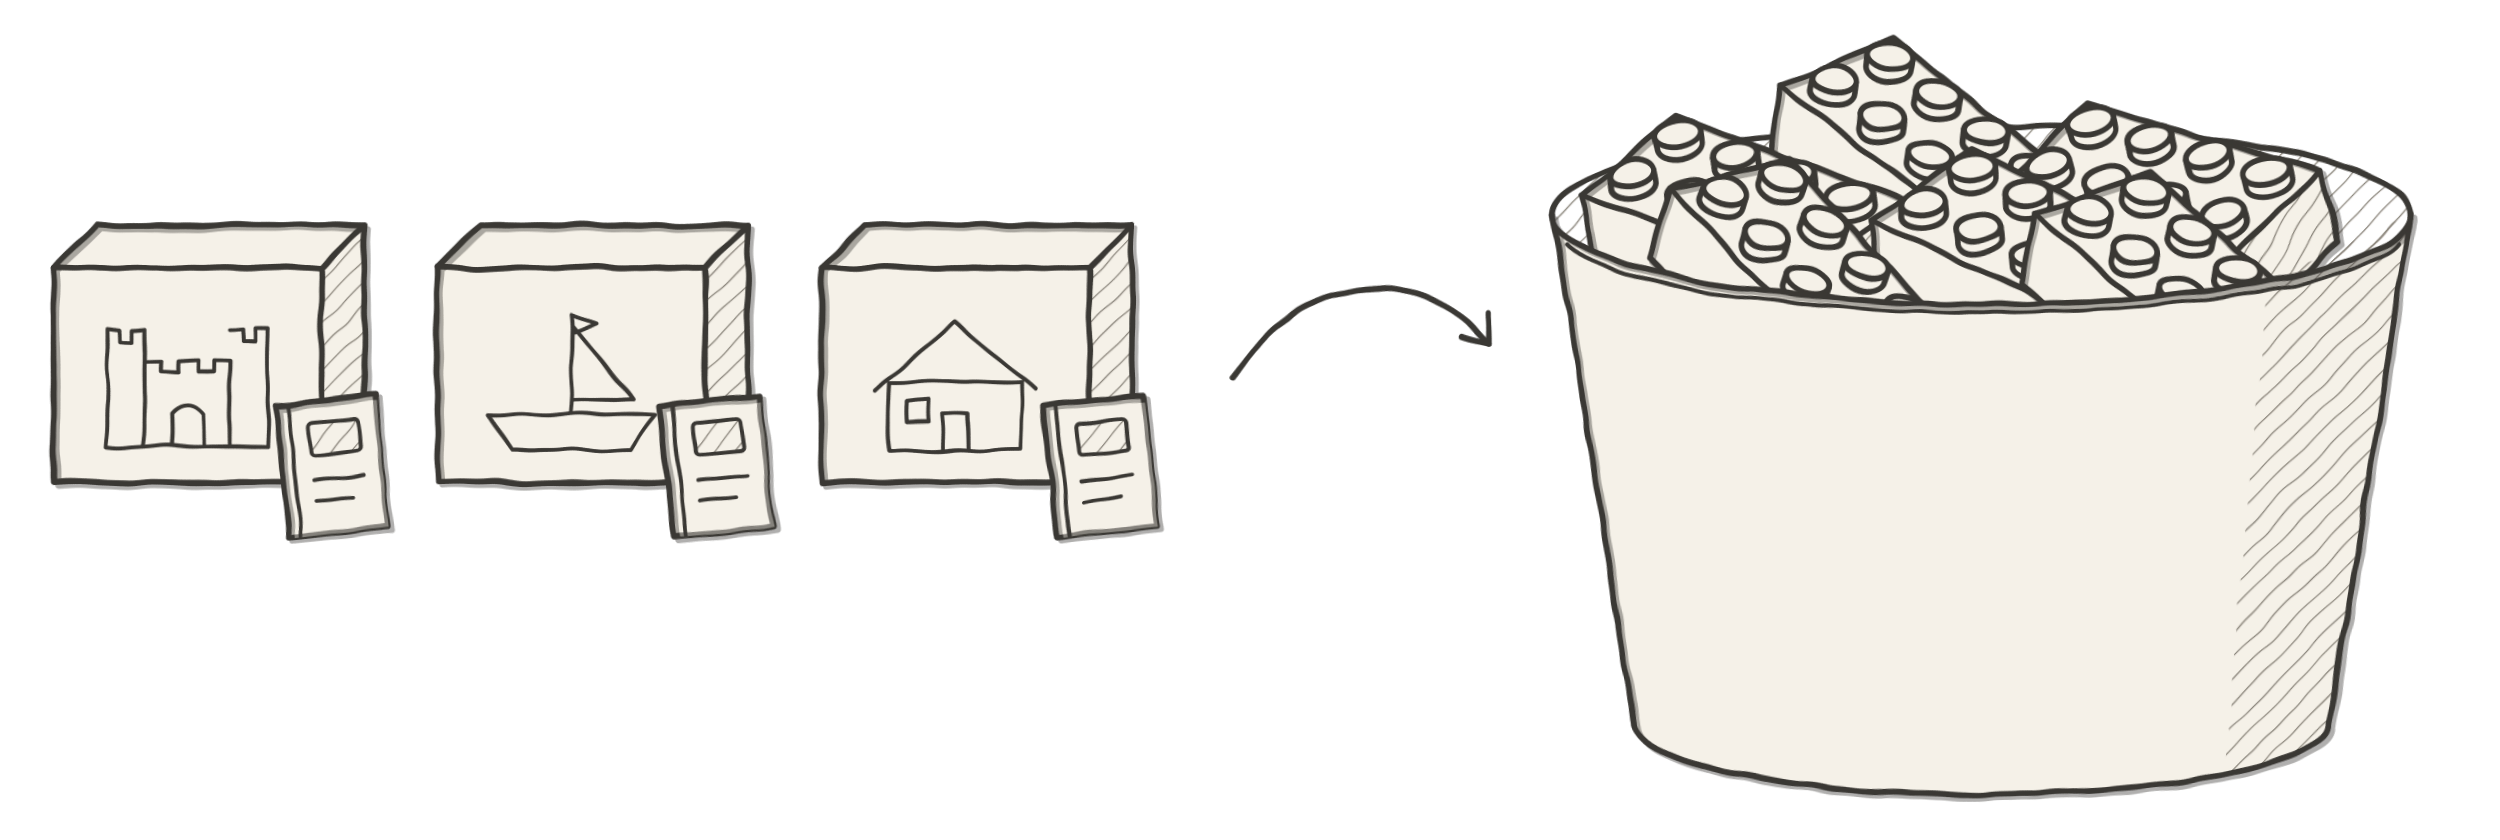
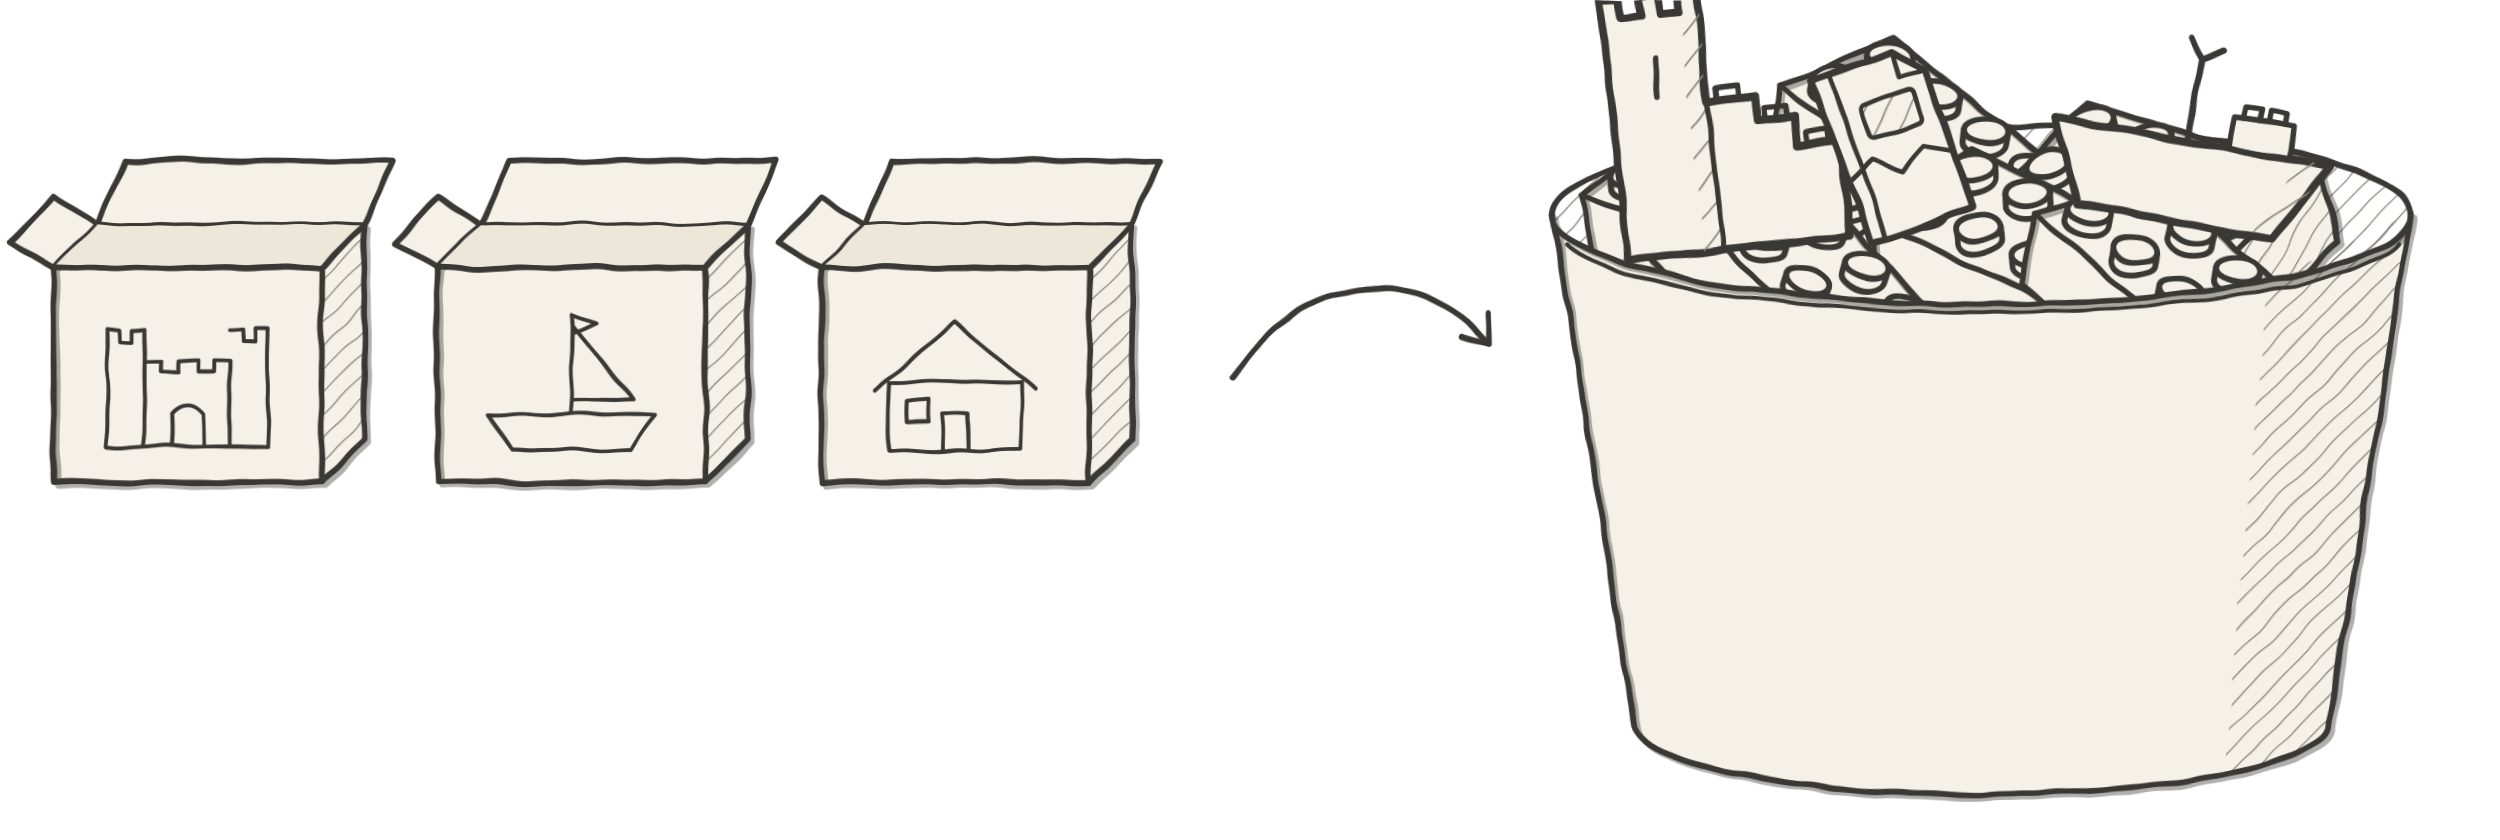
- <svg xmlns="http://www.w3.org/2000/svg" viewBox="0 50 1400 470" style="overflow: visible" role="img" aria-label="Three boxed sets, each with its instruction booklet, emptied into one big bin of loose bricks">
+ <svg xmlns="http://www.w3.org/2000/svg" viewBox="0 50 1400 470" style="overflow: visible" role="img" aria-label="Three set boxes, opened and empty, tipped into one big bin: a half-built castle, a half-built ship with a stray brick stuck on, and a crumpled instruction booklet, lying on a pile of loose bricks">
  <defs>
    <filter id="bn-wob" x="-10%" y="-10%" width="120%" height="120%">
      <feTurbulence type="fractalNoise" baseFrequency="0.035" numOctaves="2" seed="19" result="noise" />
      <feDisplacementMap in="SourceGraphic" in2="noise" scale="4" xChannelSelector="R" yChannelSelector="G" />
    </filter>
    <pattern id="bn-hatch" width="9" height="9" patternUnits="userSpaceOnUse" patternTransform="rotate(45)">
      <line x1="0" y1="0" x2="0" y2="9" stroke="#8C877D" stroke-width="1.4" />
    </pattern>
    <g id="bn-brick" fill="none" stroke="#3A3834" stroke-width="3.2" stroke-linecap="round" stroke-linejoin="round">
      <path d="M0 -40.8 L117.8 27.2 L117.8 68 L58.9 102 L-58.9 34 L-58.9 -6.8 Z" fill="#F5F1E8" stroke="none" />
      <path d="M117.8 27.2 L117.8 68 L58.9 102 L58.9 61.2 Z" fill="url(#bn-hatch)" stroke="none" />
      <path id="bn-brick-out" d="M0 -40.8 L117.8 27.2 L117.8 68 L58.9 102 L-58.9 34 L-58.9 -6.8 Z" />
      <use href="#bn-brick-out" transform="translate(2 2)" opacity="0.4" />
      <path d="M-58.9 -6.8 L58.9 61.2 L117.8 27.2 M58.9 61.2 L58.9 102" />
      <path d="M-12.5 -30.9 L-12.5 -23.8 A12.5 7.2 0 0 0 12.5 -23.8 L12.5 -30.9" fill="#F5F1E8" />
      <ellipse cx="0" cy="-30.9" rx="12.5" ry="7.2" fill="#F5F1E8" />
      <path d="M-42 -13.9 L-42 -6.8 A12.5 7.2 0 0 0 -16.9 -6.8 L-16.9 -13.9" fill="#F5F1E8" />
      <ellipse cx="-29.4" cy="-13.9" rx="12.5" ry="7.2" fill="#F5F1E8" />
      <path d="M16.9 -13.9 L16.9 -6.8 A12.5 7.2 0 0 0 42 -6.8 L42 -13.9" fill="#F5F1E8" />
      <ellipse cx="29.4" cy="-13.9" rx="12.5" ry="7.2" fill="#F5F1E8" />
      <path d="M-12.5 3 L-12.5 10.2 A12.5 7.2 0 0 0 12.5 10.2 L12.5 3" fill="#F5F1E8" />
      <ellipse cx="0" cy="3" rx="12.5" ry="7.2" fill="#F5F1E8" />
      <path d="M46.4 3 L46.4 10.2 A12.5 7.2 0 0 0 71.4 10.2 L71.4 3" fill="#F5F1E8" />
      <ellipse cx="58.9" cy="3" rx="12.5" ry="7.2" fill="#F5F1E8" />
      <path d="M16.9 20.1 L16.9 27.2 A12.5 7.2 0 0 0 42 27.2 L42 20.1" fill="#F5F1E8" />
      <ellipse cx="29.4" cy="20.1" rx="12.5" ry="7.2" fill="#F5F1E8" />
      <path d="M75.8 20.1 L75.8 27.2 A12.5 7.2 0 0 0 100.8 27.2 L100.8 20.1" fill="#F5F1E8" />
      <ellipse cx="88.3" cy="20.1" rx="12.5" ry="7.2" fill="#F5F1E8" />
      <path d="M46.4 37 L46.4 44.2 A12.5 7.2 0 0 0 71.4 44.2 L71.4 37" fill="#F5F1E8" />
      <ellipse cx="58.9" cy="37" rx="12.5" ry="7.2" fill="#F5F1E8" />
    </g>
    <g id="bn-box">
+       <path d="M24 176 L40 140 L190 140 L174 176 Z" fill="#F5F1E8" />
+       <path d="M0 200 L-24 186 L0 160 L24 176 Z" fill="#F5F1E8" />
      <path d="M0 200 L24 176 L174 176 L174 296 L150 320 L0 320 Z" fill="#F5F1E8" stroke="none" />
      <path d="M150 200 L174 176 L174 296 L150 320 Z" fill="url(#bn-hatch)" stroke="none" />
      <path id="bn-box-out" d="M0 200 L24 176 L174 176 L174 296 L150 320 L0 320 Z" />
      <use href="#bn-box-out" transform="translate(2 2)" opacity="0.4" />
+       <path d="M0 200 L24 176 L174 176 L150 200 Z" fill="#EDE7DA" stroke="none" />
      <path d="M0 200 L150 200 L174 176 M150 200 L150 320" />
    </g>
-     <g id="bn-book">
-       <path id="bn-book-out" d="M128 274 L184 274 L184 348 L128 348 Z" fill="#F5F1E8" />
-       <use href="#bn-book-out" transform="translate(2 2)" opacity="0.4" />
-       <path d="M135 274 L135 348" stroke-width="2.2" />
-       <rect x="145" y="286" width="28" height="18" fill="url(#bn-hatch)" stroke="none" />
-       <rect x="145" y="286" width="28" height="18" rx="2" stroke-width="2.2" />
-       <path d="M145 318 L173 318 M145 330 L166 330" stroke-width="2.2" />
-     </g>
  </defs>
-   <g filter="url(#bn-wob)" fill="none" stroke="#3A3834" stroke-width="3.2" stroke-linecap="round" stroke-linejoin="round">
+   <g class="bn-before" filter="url(#bn-wob)" fill="none" stroke="#3A3834" stroke-width="3.2" stroke-linecap="round" stroke-linejoin="round">
    <g transform="translate(30 0)">
      <use href="#bn-box" />
      <path d="M30 300 L30 234 L37 234 L37 241 L44 241 L44 234 L51 234 L51 300 M51 258 L51 252 L60 252 L60 258 L69 258 L69 252 L81 252 L81 258 L90 258 L90 252 L99 252 L99 300 M99 234 L106 234 L106 241 L113 241 L113 234 L120 234 L120 300 L30 300 M66 300 L66 282 Q75 272 84 282 L84 300" stroke-width="2.2" />
-       <g transform="rotate(-6 156 311)">
-         <use href="#bn-book" />
-       </g>
    </g>
    <g transform="translate(245 0)">
      <use href="#bn-box" />
      <path d="M28 282 L122 282 L108 302 L42 302 Z M75 282 L75 226 M75 232 L110 274 L75 274 M75 226 L89 231 L75 236" stroke-width="2.2" />
-       <g transform="rotate(-6 156 311)">
-         <use href="#bn-book" />
-       </g>
    </g>
    <g transform="translate(460 0)">
      <use href="#bn-box" />
      <path d="M38 302 L38 264 L112 264 L112 302 Z M30 268 L75 230 L120 268 M68 302 L68 282 L82 282 L82 302 M48 274 L60 274 L60 286 L48 286 Z" stroke-width="2.2" />
-       <g transform="rotate(-6 156 311)">
-         <use href="#bn-book" />
-       </g>
    </g>
  </g>
-   <g filter="url(#bn-wob)" fill="none" stroke="#3A3834" stroke-width="3.2" stroke-linecap="round" stroke-linejoin="round">
+   <g class="bn-before" filter="url(#bn-wob)" fill="none" stroke="#3A3834" stroke-width="3.2" stroke-linecap="round" stroke-linejoin="round">
    <path d="M690 262 C 730 200, 790 196, 834 242" />
    <path d="M818 238 L834 242 L834 225" />
  </g>
  <g filter="url(#bn-wob)" fill="none" stroke="#3A3834" stroke-width="3.2" stroke-linecap="round" stroke-linejoin="round">
    <ellipse cx="1110" cy="170" rx="240" ry="50" fill="url(#bn-hatch)" stroke="none" />
    <path d="M870 170 A240 50 0 0 1 1350 170" />
  </g>
  <use href="#bn-brick" transform="translate(1050 116) rotate(8 29 30)" filter="url(#bn-wob)" />
  <use href="#bn-brick" transform="translate(1185 140) rotate(-14 29 30)" filter="url(#bn-wob)" />
  <use href="#bn-brick" transform="translate(950 150) rotate(-10 29 30)" filter="url(#bn-wob)" />
  <use href="#bn-brick" transform="translate(1110 172) rotate(-5 29 30)" filter="url(#bn-wob)" />
  <use href="#bn-brick" transform="translate(980 186) rotate(17 29 30)" filter="url(#bn-wob)" />
  <use href="#bn-brick" transform="translate(1190 192) rotate(11 29 30)" filter="url(#bn-wob)" />
  <g filter="url(#bn-wob)" fill="none" stroke="#3A3834" stroke-width="3.2" stroke-linecap="round" stroke-linejoin="round">
+     <g transform="translate(965 190) scale(1.35) rotate(-6) translate(-965 -190)">
+       <path d="M925 190 L925 82 L933 82 L933 90 L941 90 L941 82 L949 82 L949 90 L957 90 L957 82 L965 82 L965 128 L985 128 L985 138 L1000 138 L1000 150 L1018 150 L1018 190 Z" fill="#F5F1E8" />
+       <path d="M957 90 L965 82 L965 190 L957 190 Z" fill="url(#bn-hatch)" stroke="none" />
+       <path d="M965 128 L965 190 M945 108 L945 124" stroke-width="2.2" />
+       <path d="M969 128 l0 -5 l9 0 l0 5 M988 138 l0 -5 l9 0 l0 5 M1004 150 l0 -5 l9 0 l0 5" stroke-width="2.2" />
+     </g>
+     <g transform="translate(1078 176) scale(1.2) rotate(-18) translate(-1078 -176)">
+       <path d="M1048 95 L1088 95 L1100 107 L1102 175 L1052 177 Z" fill="#F5F1E8" />
+       <path d="M1088 95 L1088 107 L1100 107 M1057 95 L1059 176" stroke-width="2.2" />
+       <rect x="1066" y="114" width="26" height="16" fill="url(#bn-hatch)" stroke="none" />
+       <rect x="1066" y="114" width="26" height="16" rx="2" stroke-width="2.2" />
+       <path d="M1052 146 L1064 140 L1076 149 L1089 141 L1101 147" stroke-width="2.2" />
+     </g>
+     <g transform="translate(1222 176) scale(1.3) rotate(10) translate(-1222 -176)">
+       <path d="M1218 140 L1218 104 L1212 96 M1218 104 L1226 99" stroke-width="2.6" />
+       <path d="M1160 140 L1280 140 L1262 175 L1176 175 Z" fill="#F5F1E8" />
+       <path d="M1268 140 L1280 140 L1262 175 L1252 175 Z" fill="url(#bn-hatch)" stroke="none" />
+       <path d="M1236 140 L1236 126 L1262 126 L1262 140 Z" fill="#F5F1E8" stroke-width="2.4" />
+       <path d="M1240 126 l0 -5 l7 0 l0 5 M1251 126 l0 -5 l7 0 l0 5" stroke-width="2.4" />
+     </g>
+   </g>
+   <g filter="url(#bn-wob)" fill="none" stroke="#3A3834" stroke-width="3.2" stroke-linecap="round" stroke-linejoin="round">
    <path d="M870 170 A240 50 0 0 0 1350 170 L1305 455 A195 40 0 0 1 915 455 Z" fill="#F5F1E8" stroke="none" />
    <path d="M1270 207 L1350 170 L1305 455 A195 40 0 0 1 1245 484 Z" fill="url(#bn-hatch)" stroke="none" />
    <path id="bn-bin-out" d="M870 170 A240 50 0 0 0 1350 170 L1305 455 A195 40 0 0 1 915 455 Z" />
    <use href="#bn-bin-out" transform="translate(2 2)" opacity="0.4" />
    <path d="M877 186 A236 46 0 0 0 1343 186" stroke-width="2.2" />
  </g>
</svg>
